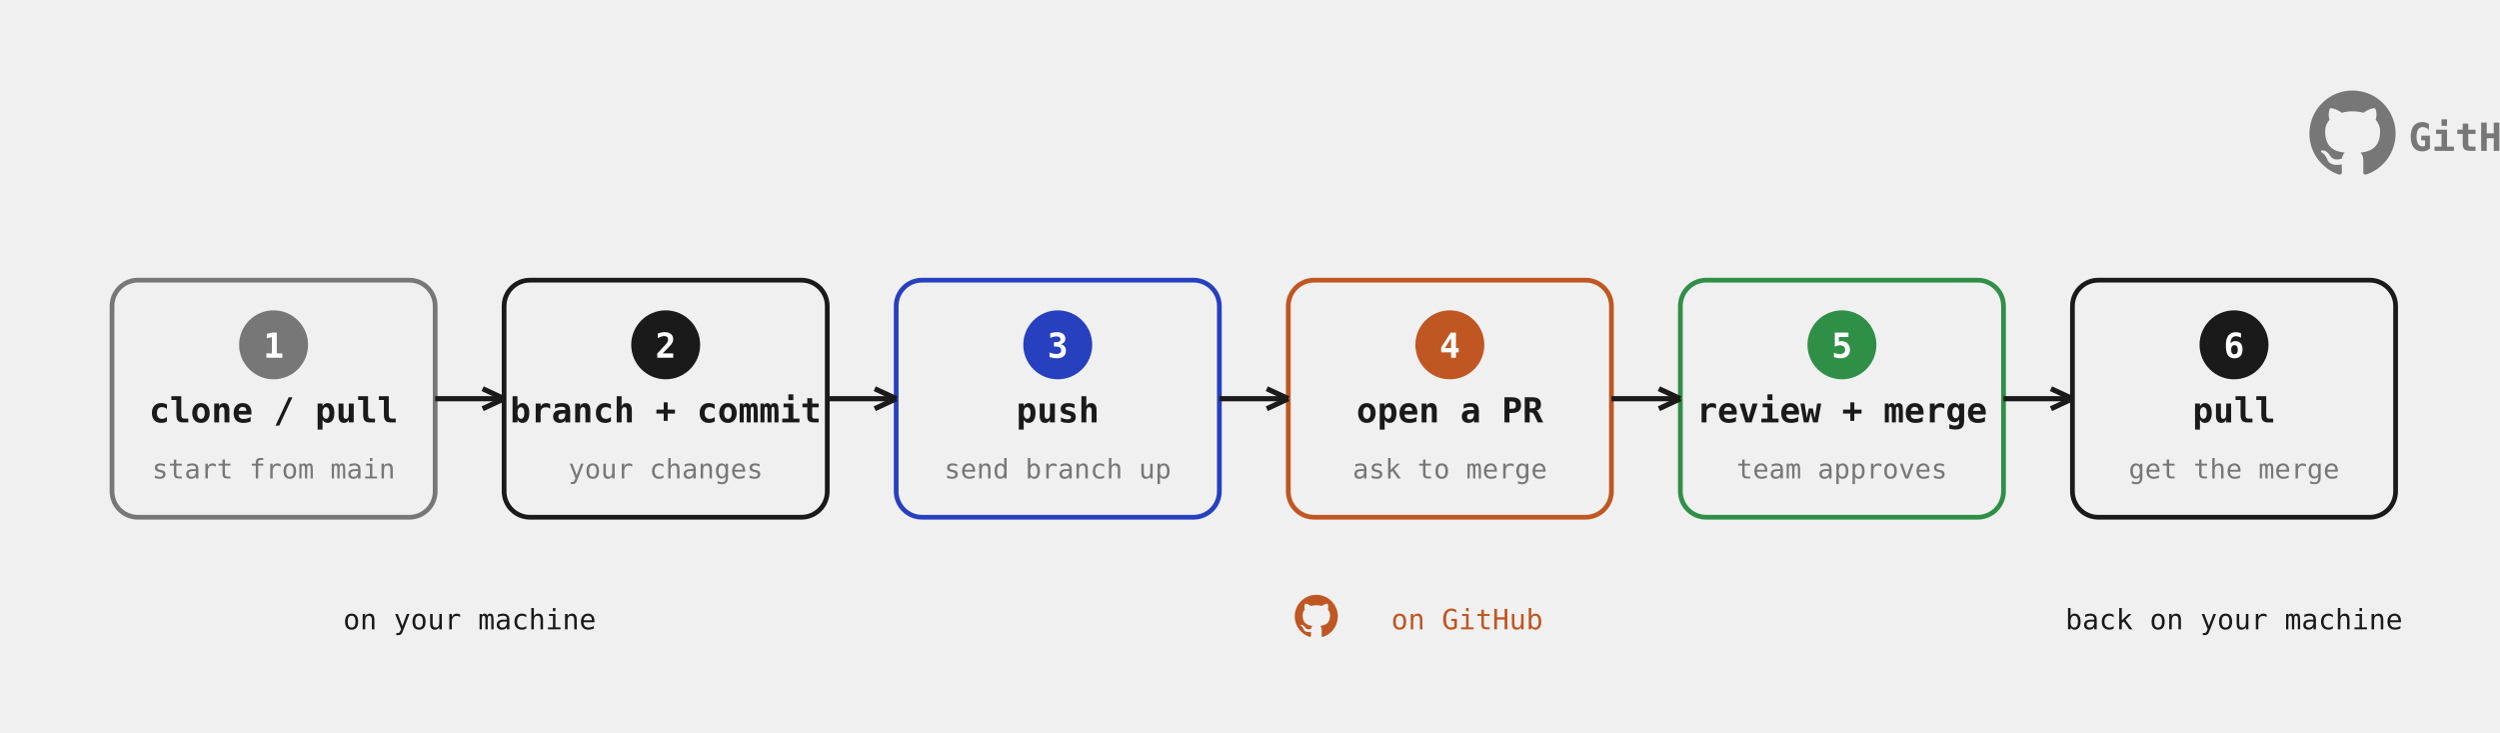
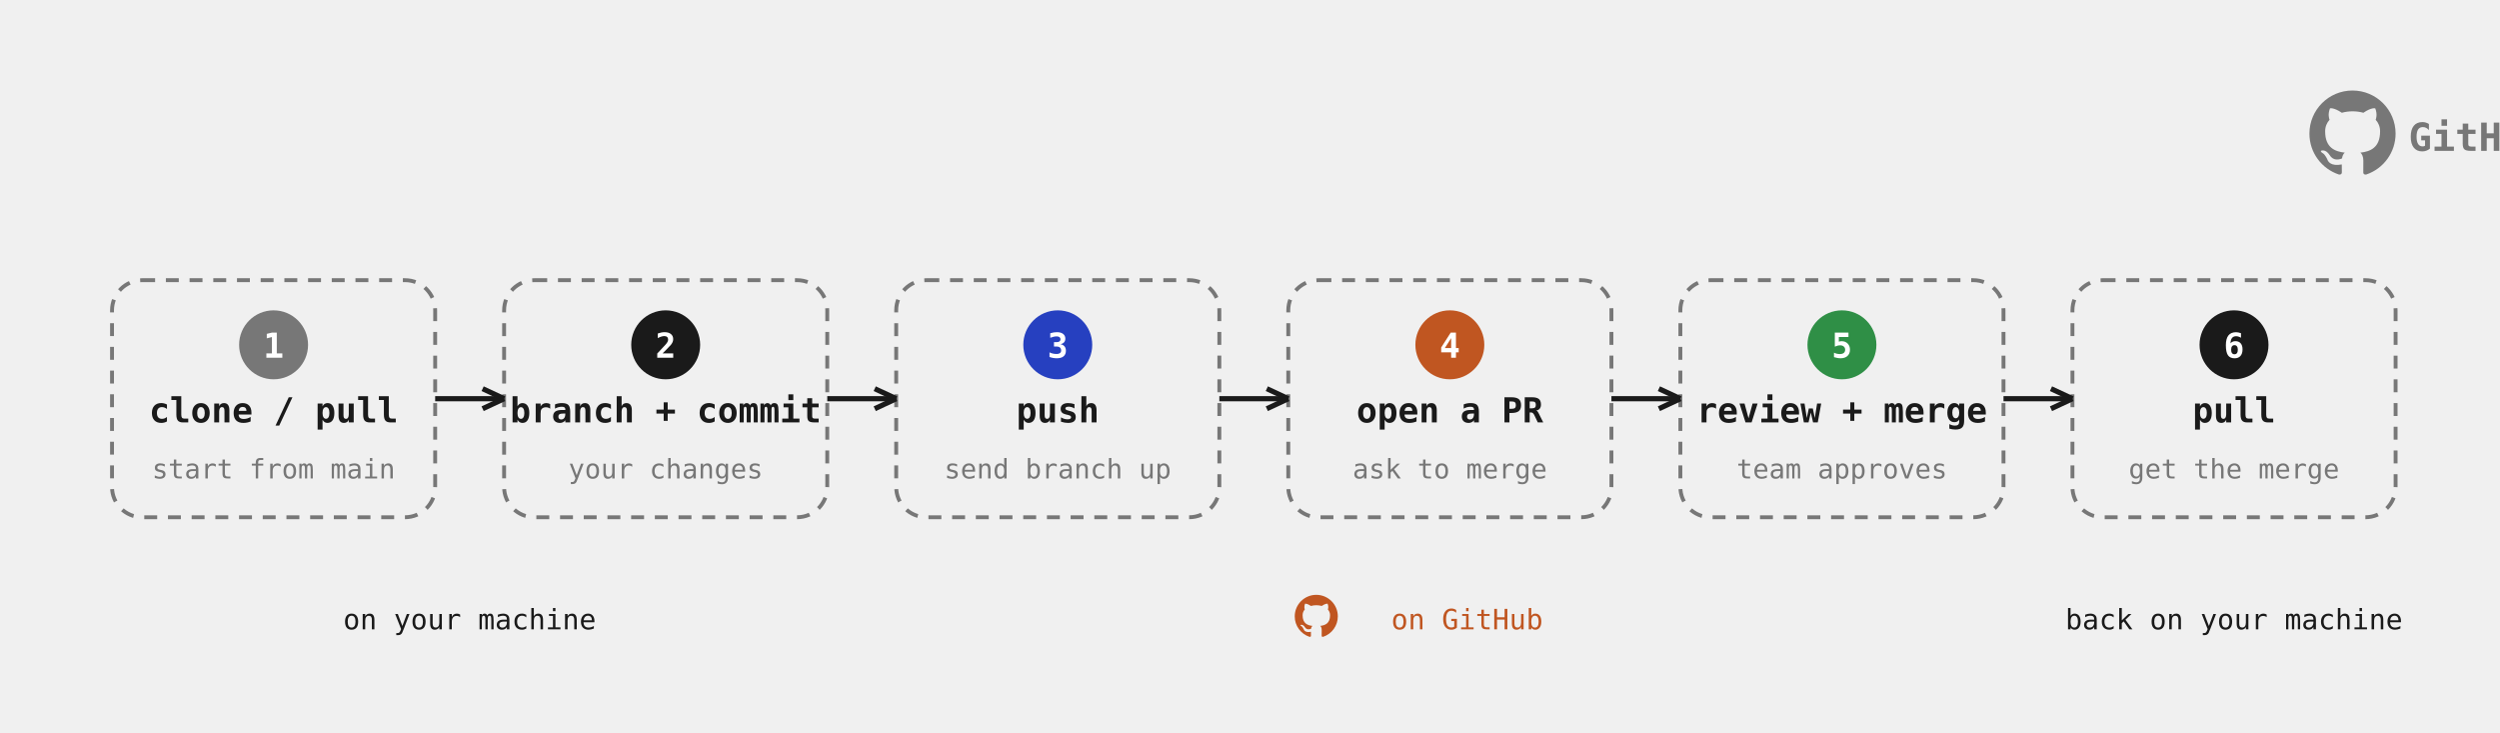
<svg xmlns="http://www.w3.org/2000/svg" width="1160" height="340" viewBox="0 0 1160 340" font-family="Droid Serif, Georgia, serif">
  <path transform="translate(1072.00,42.00) scale(2.5)" d="M8 0C3.58 0 0 3.58 0 8c0 3.54 2.29 6.53 5.47 7.59.4.07.55-.17.55-.38 0-.19-.01-.82-.01-1.49-2.01.37-2.53-.49-2.69-.94-.09-.23-.48-.94-.82-1.13-.28-.15-.68-.52-.01-.53.63-.01 1.08.58 1.23.82.72 1.21 1.87.87 2.33.66.07-.52.28-.87.51-1.07-1.78-.2-3.64-.89-3.64-3.95 0-.87.31-1.59.82-2.15-.08-.2-.36-1.02.08-2.12 0 0 .67-.21 2.2.82.64-.18 1.32-.27 2-.27.68 0 1.36.09 2 .27 1.53-1.04 2.2-.82 2.2-.82.44 1.1.16 1.92.08 2.12.51.56.82 1.27.82 2.15 0 3.07-1.87 3.75-3.65 3.95.29.25.54.73.54 1.48 0 1.07-.01 1.93-.01 2.2 0 .21.15.46.55.38A8.013 8.013 0 0 0 16 8c0-4.42-3.58-8-8-8z" fill="#777777" />
  <text x="1118" y="70" text-anchor="start" font-family="Inconsolata, 'Ubuntu Mono', Consolas, Menlo, monospace" font-size="18" font-weight="bold" fill="#777777">GitHub</text>
-   <rect x="52" y="130" width="150" height="110" rx="12" fill="none" stroke="#777777" stroke-width="2.2" />
+   <rect x="52" y="130" width="150" height="110" rx="14" fill="none" stroke="#777777" stroke-width="1.8" stroke-dasharray="6 5" />
  <circle cx="127.0" cy="160" r="16" fill="#777777" />
  <text x="127.0" y="166" text-anchor="middle" font-family="Inconsolata, 'Ubuntu Mono', Consolas, Menlo, monospace" font-size="16" font-weight="bold" fill="#ffffff">1</text>
  <text x="127.0" y="196" text-anchor="middle" font-family="Inconsolata, 'Ubuntu Mono', Consolas, Menlo, monospace" font-size="16" font-weight="bold" fill="#1a1a1a">clone / pull</text>
  <text x="127.0" y="222" text-anchor="middle" font-family="Inconsolata, 'Ubuntu Mono', Consolas, Menlo, monospace" font-size="12.5" fill="#777777">start from main</text>
-   <rect x="234" y="130" width="150" height="110" rx="12" fill="none" stroke="#1a1a1a" stroke-width="2.2" />
+   <rect x="234" y="130" width="150" height="110" rx="14" fill="none" stroke="#777777" stroke-width="1.8" stroke-dasharray="6 5" />
  <circle cx="309.0" cy="160" r="16" fill="#1a1a1a" />
  <text x="309.0" y="166" text-anchor="middle" font-family="Inconsolata, 'Ubuntu Mono', Consolas, Menlo, monospace" font-size="16" font-weight="bold" fill="#ffffff">2</text>
  <text x="309.0" y="196" text-anchor="middle" font-family="Inconsolata, 'Ubuntu Mono', Consolas, Menlo, monospace" font-size="16" font-weight="bold" fill="#1a1a1a">branch + commit</text>
  <text x="309.0" y="222" text-anchor="middle" font-family="Inconsolata, 'Ubuntu Mono', Consolas, Menlo, monospace" font-size="12.5" fill="#777777">your changes</text>
-   <rect x="416" y="130" width="150" height="110" rx="12" fill="none" stroke="#2640c0" stroke-width="2.2" />
+   <rect x="416" y="130" width="150" height="110" rx="14" fill="none" stroke="#777777" stroke-width="1.8" stroke-dasharray="6 5" />
  <circle cx="491.0" cy="160" r="16" fill="#2640c0" />
  <text x="491.0" y="166" text-anchor="middle" font-family="Inconsolata, 'Ubuntu Mono', Consolas, Menlo, monospace" font-size="16" font-weight="bold" fill="#ffffff">3</text>
  <text x="491.0" y="196" text-anchor="middle" font-family="Inconsolata, 'Ubuntu Mono', Consolas, Menlo, monospace" font-size="16" font-weight="bold" fill="#1a1a1a">push</text>
  <text x="491.0" y="222" text-anchor="middle" font-family="Inconsolata, 'Ubuntu Mono', Consolas, Menlo, monospace" font-size="12.5" fill="#777777">send branch up</text>
-   <rect x="598" y="130" width="150" height="110" rx="12" fill="none" stroke="#c05621" stroke-width="2.2" />
+   <rect x="598" y="130" width="150" height="110" rx="14" fill="none" stroke="#777777" stroke-width="1.8" stroke-dasharray="6 5" />
  <circle cx="673.0" cy="160" r="16" fill="#c05621" />
  <text x="673.0" y="166" text-anchor="middle" font-family="Inconsolata, 'Ubuntu Mono', Consolas, Menlo, monospace" font-size="16" font-weight="bold" fill="#ffffff">4</text>
  <text x="673.0" y="196" text-anchor="middle" font-family="Inconsolata, 'Ubuntu Mono', Consolas, Menlo, monospace" font-size="16" font-weight="bold" fill="#1a1a1a">open a PR</text>
  <text x="673.0" y="222" text-anchor="middle" font-family="Inconsolata, 'Ubuntu Mono', Consolas, Menlo, monospace" font-size="12.5" fill="#777777">ask to merge</text>
-   <rect x="780" y="130" width="150" height="110" rx="12" fill="none" stroke="#2f8f46" stroke-width="2.2" />
+   <rect x="780" y="130" width="150" height="110" rx="14" fill="none" stroke="#777777" stroke-width="1.8" stroke-dasharray="6 5" />
  <circle cx="855.0" cy="160" r="16" fill="#2f8f46" />
  <text x="855.0" y="166" text-anchor="middle" font-family="Inconsolata, 'Ubuntu Mono', Consolas, Menlo, monospace" font-size="16" font-weight="bold" fill="#ffffff">5</text>
  <text x="855.0" y="196" text-anchor="middle" font-family="Inconsolata, 'Ubuntu Mono', Consolas, Menlo, monospace" font-size="16" font-weight="bold" fill="#1a1a1a">review + merge</text>
  <text x="855.0" y="222" text-anchor="middle" font-family="Inconsolata, 'Ubuntu Mono', Consolas, Menlo, monospace" font-size="12.5" fill="#777777">team approves</text>
-   <rect x="962" y="130" width="150" height="110" rx="12" fill="none" stroke="#1a1a1a" stroke-width="2.2" />
+   <rect x="962" y="130" width="150" height="110" rx="14" fill="none" stroke="#777777" stroke-width="1.8" stroke-dasharray="6 5" />
  <circle cx="1037.0" cy="160" r="16" fill="#1a1a1a" />
  <text x="1037.0" y="166" text-anchor="middle" font-family="Inconsolata, 'Ubuntu Mono', Consolas, Menlo, monospace" font-size="16" font-weight="bold" fill="#ffffff">6</text>
  <text x="1037.0" y="196" text-anchor="middle" font-family="Inconsolata, 'Ubuntu Mono', Consolas, Menlo, monospace" font-size="16" font-weight="bold" fill="#1a1a1a">pull</text>
  <text x="1037.0" y="222" text-anchor="middle" font-family="Inconsolata, 'Ubuntu Mono', Consolas, Menlo, monospace" font-size="12.5" fill="#777777">get the merge</text>
  <line x1="202" y1="185.0" x2="234" y2="185.0" stroke="#1a1a1a" stroke-width="2.4" />
  <line x1="234" y1="185.0" x2="224.031" y2="189.649" stroke="#1a1a1a" stroke-width="2.4" />
  <line x1="234" y1="185.0" x2="224.031" y2="180.351" stroke="#1a1a1a" stroke-width="2.4" />
  <line x1="384" y1="185.0" x2="416" y2="185.0" stroke="#1a1a1a" stroke-width="2.4" />
  <line x1="416" y1="185.0" x2="406.031" y2="189.649" stroke="#1a1a1a" stroke-width="2.4" />
  <line x1="416" y1="185.0" x2="406.031" y2="180.351" stroke="#1a1a1a" stroke-width="2.4" />
  <line x1="566" y1="185.0" x2="598" y2="185.0" stroke="#1a1a1a" stroke-width="2.4" />
  <line x1="598" y1="185.0" x2="588.031" y2="189.649" stroke="#1a1a1a" stroke-width="2.4" />
  <line x1="598" y1="185.0" x2="588.031" y2="180.351" stroke="#1a1a1a" stroke-width="2.4" />
  <line x1="748" y1="185.0" x2="780" y2="185.0" stroke="#1a1a1a" stroke-width="2.4" />
  <line x1="780" y1="185.0" x2="770.031" y2="189.649" stroke="#1a1a1a" stroke-width="2.4" />
  <line x1="780" y1="185.0" x2="770.031" y2="180.351" stroke="#1a1a1a" stroke-width="2.4" />
  <line x1="930" y1="185.0" x2="962" y2="185.0" stroke="#1a1a1a" stroke-width="2.4" />
  <line x1="962" y1="185.0" x2="952.031" y2="189.649" stroke="#1a1a1a" stroke-width="2.4" />
  <line x1="962" y1="185.0" x2="952.031" y2="180.351" stroke="#1a1a1a" stroke-width="2.4" />
  <text x="218.0" y="292" text-anchor="middle" font-family="Inconsolata, 'Ubuntu Mono', Consolas, Menlo, monospace" font-size="13" fill="#1a1a1a">on your machine</text>
  <path transform="translate(601.00,276.00) scale(1.25)" d="M8 0C3.58 0 0 3.58 0 8c0 3.54 2.29 6.53 5.47 7.59.4.07.55-.17.55-.38 0-.19-.01-.82-.01-1.49-2.01.37-2.53-.49-2.69-.94-.09-.23-.48-.94-.82-1.13-.28-.15-.68-.52-.01-.53.63-.01 1.08.58 1.23.82.72 1.21 1.87.87 2.33.66.07-.52.28-.87.51-1.07-1.78-.2-3.64-.89-3.64-3.95 0-.87.31-1.59.82-2.15-.08-.2-.36-1.02.08-2.12 0 0 .67-.21 2.2.82.64-.18 1.32-.27 2-.27.68 0 1.36.09 2 .27 1.53-1.04 2.2-.82 2.2-.82.44 1.1.16 1.92.08 2.12.51.56.82 1.27.82 2.15 0 3.07-1.87 3.75-3.65 3.95.29.25.54.73.54 1.48 0 1.07-.01 1.93-.01 2.2 0 .21.15.46.55.38A8.013 8.013 0 0 0 16 8c0-4.42-3.58-8-8-8z" fill="#c05621" />
  <text x="681.0" y="292" text-anchor="middle" font-family="Inconsolata, 'Ubuntu Mono', Consolas, Menlo, monospace" font-size="13" fill="#c05621">on GitHub</text>
  <text x="1037.0" y="292" text-anchor="middle" font-family="Inconsolata, 'Ubuntu Mono', Consolas, Menlo, monospace" font-size="13" fill="#1a1a1a">back on your machine</text>
</svg>
